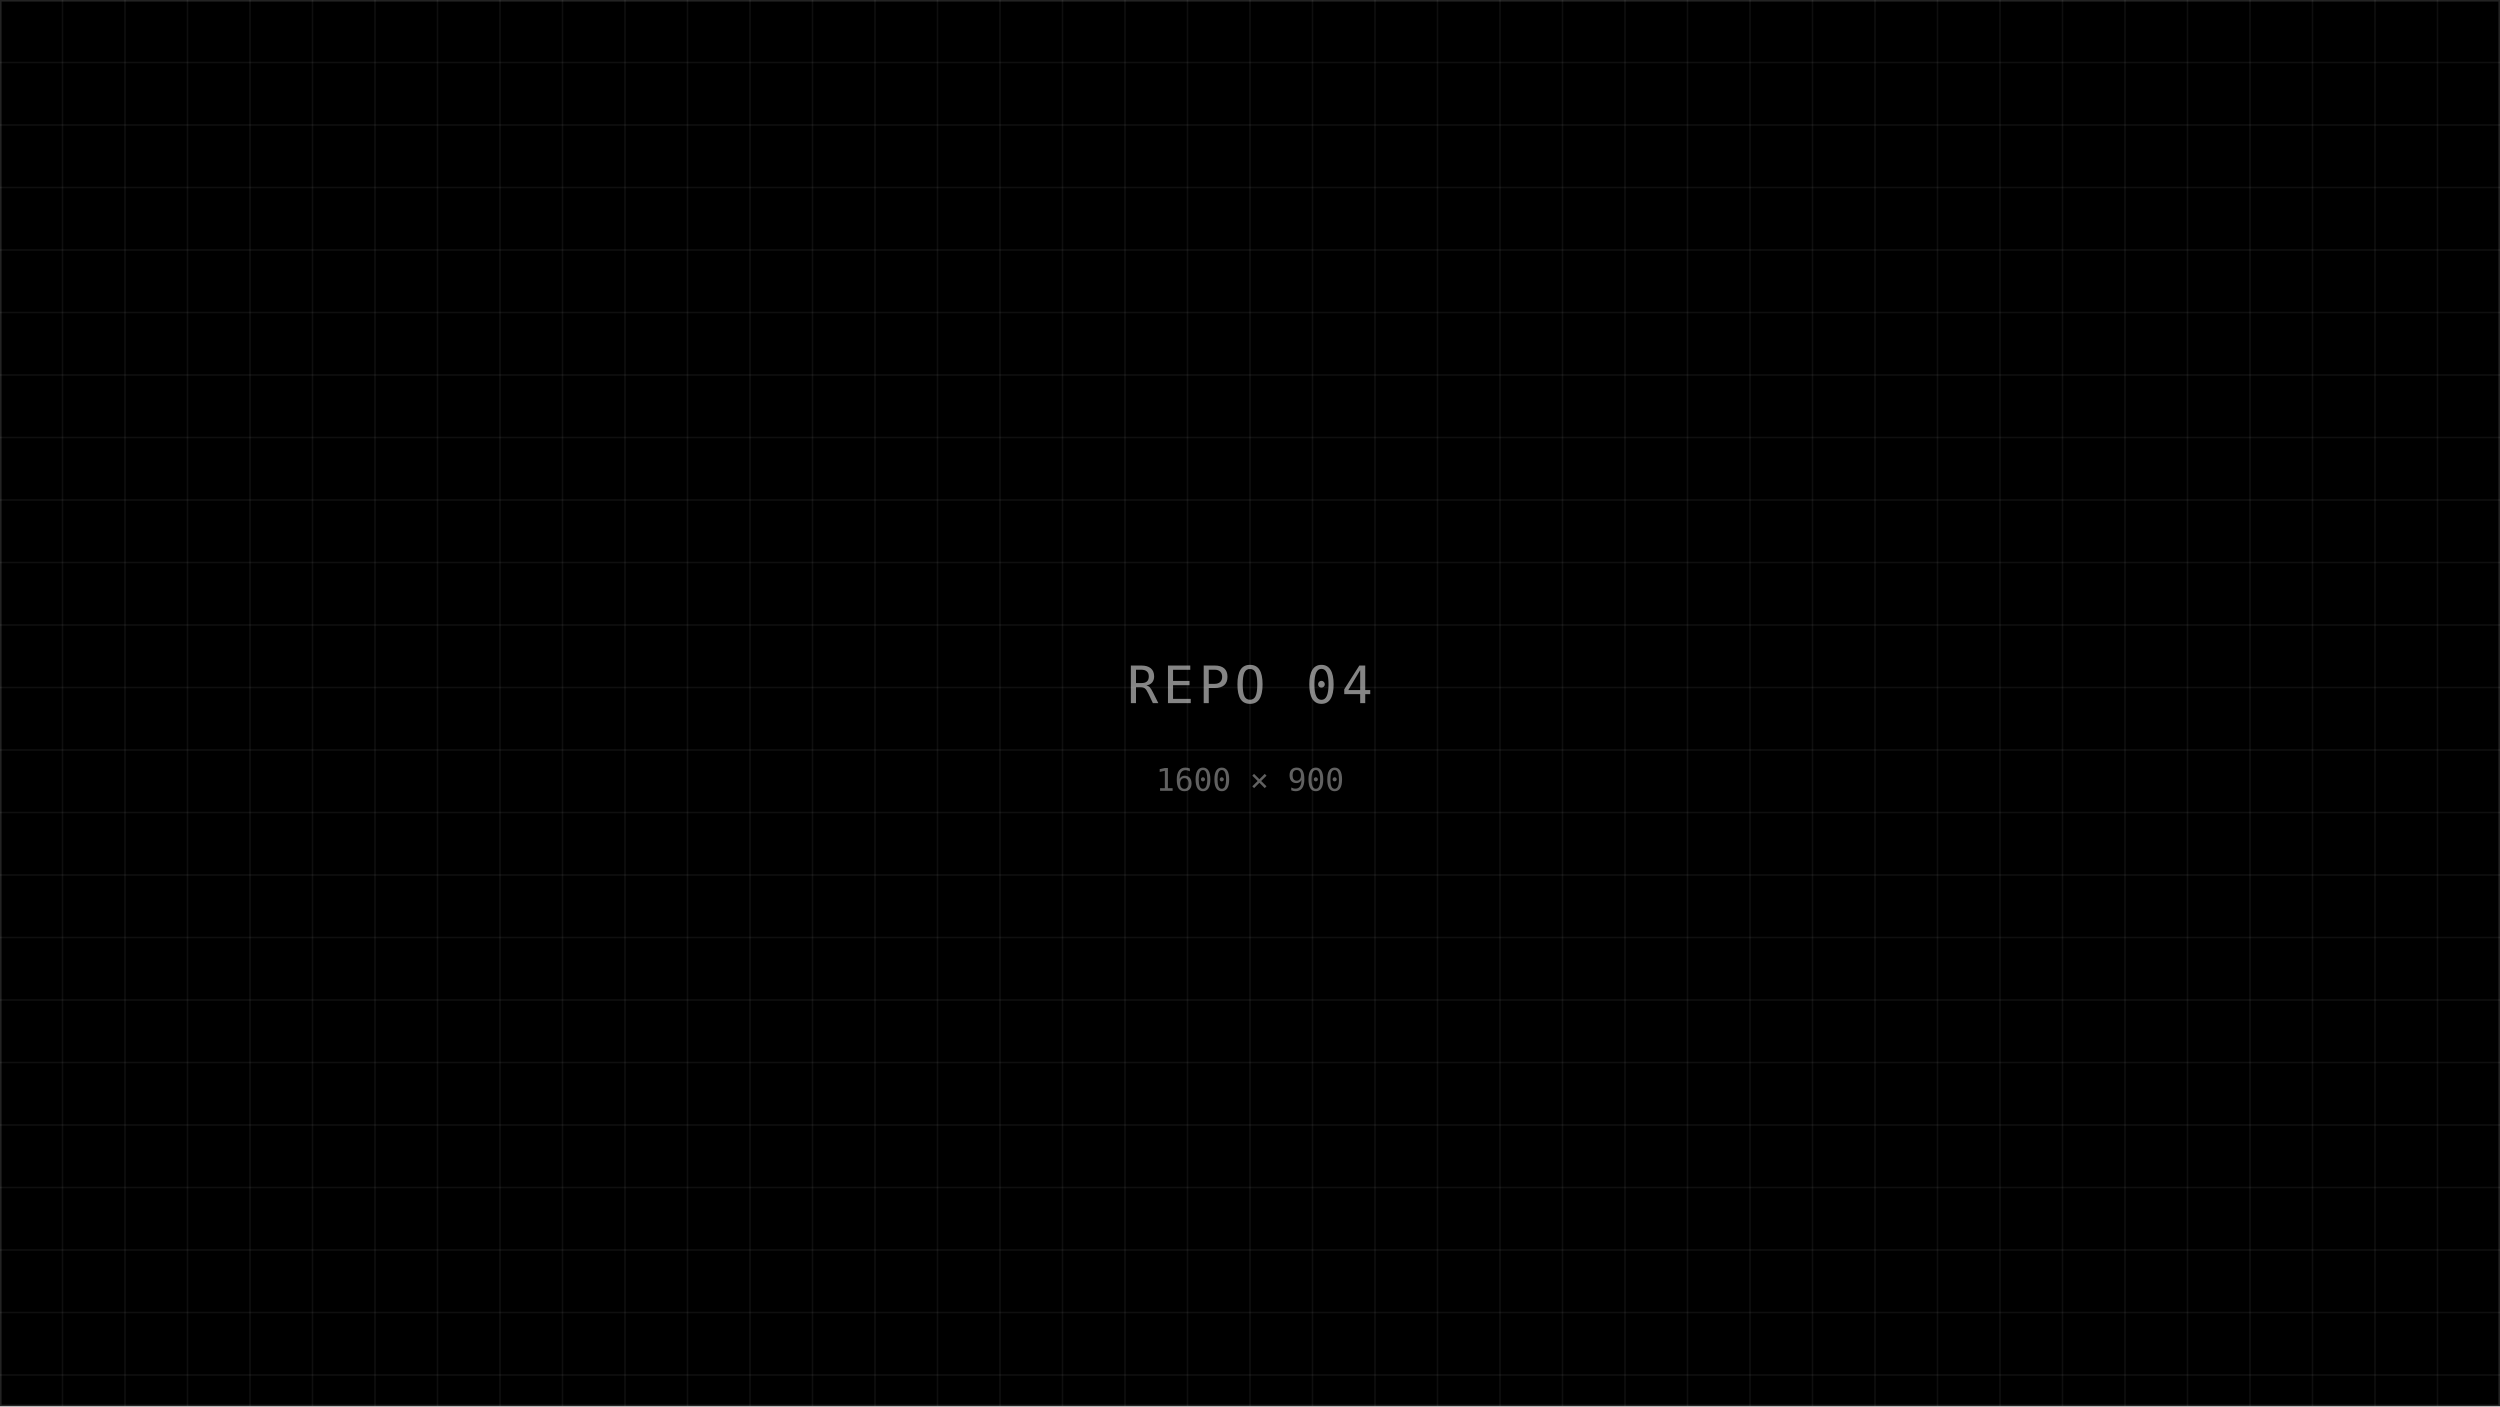
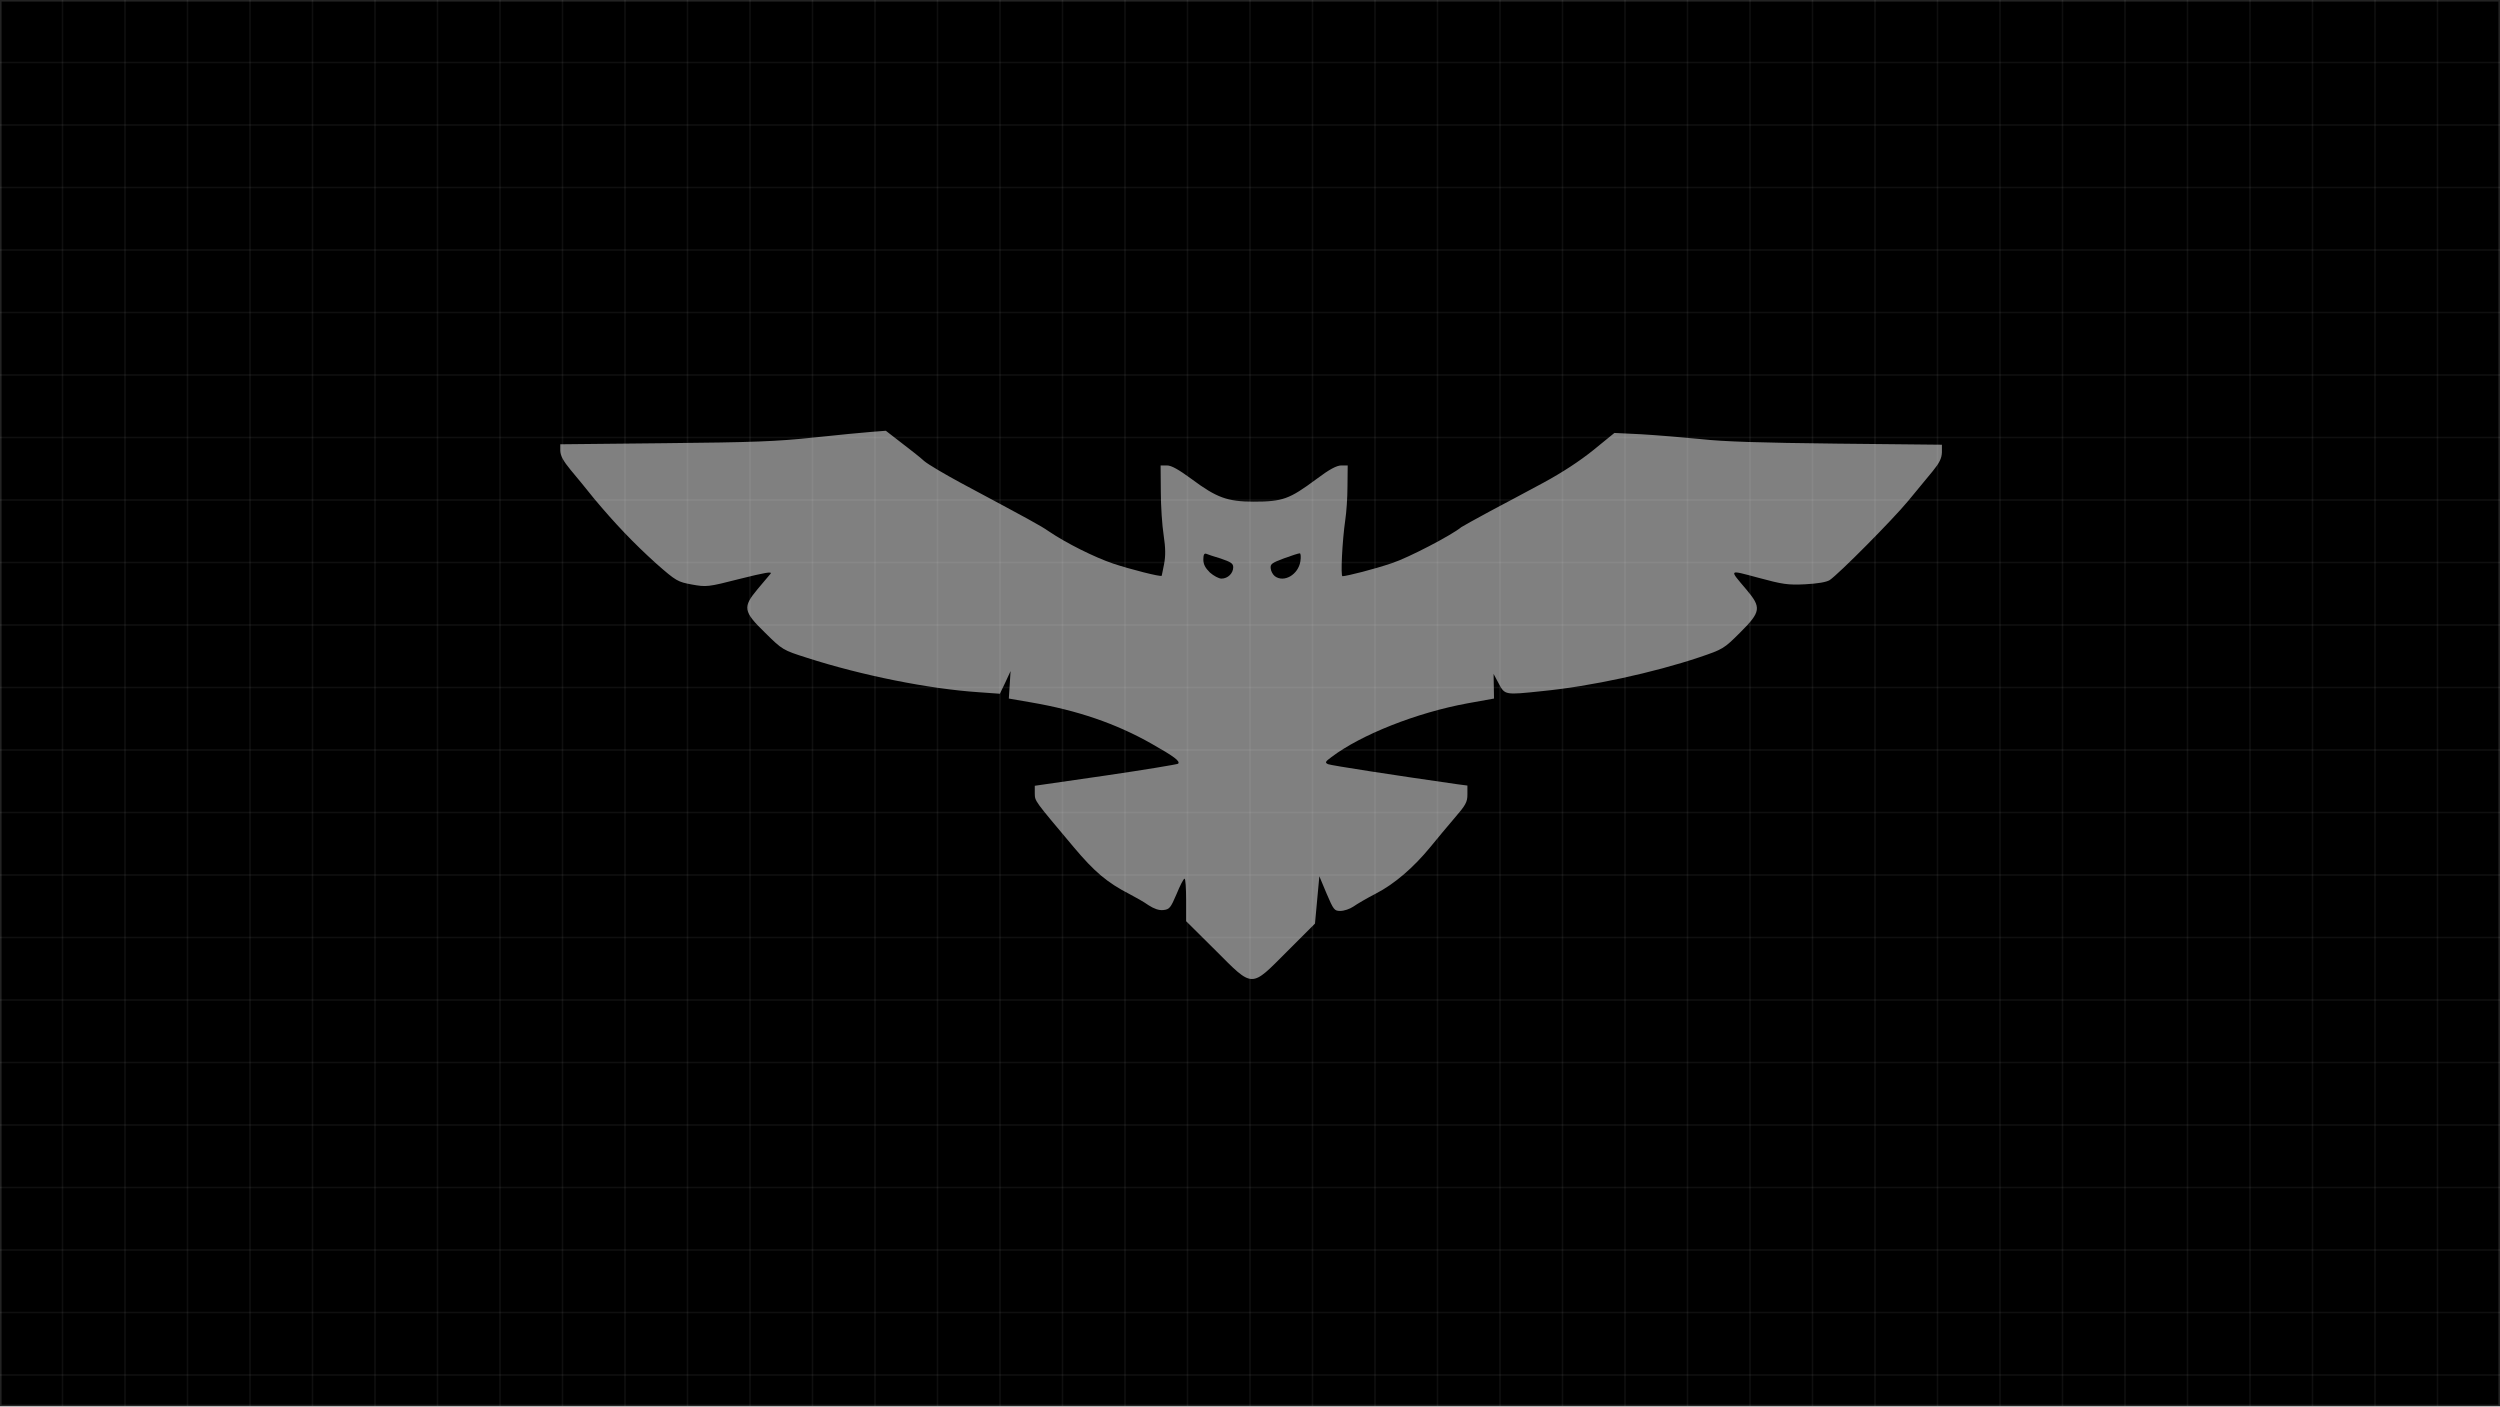
<svg xmlns="http://www.w3.org/2000/svg" width="1600" height="900" viewBox="0 0 1600 900">
  <rect width="1600" height="900" fill="#000" />
  <g stroke="rgba(255,255,255,0.06)" stroke-width="1">
    <line x1="40" y1="0" x2="40" y2="900" />
    <line x1="80" y1="0" x2="80" y2="900" />
    <line x1="120" y1="0" x2="120" y2="900" />
    <line x1="160" y1="0" x2="160" y2="900" />
    <line x1="200" y1="0" x2="200" y2="900" />
    <line x1="240" y1="0" x2="240" y2="900" />
    <line x1="280" y1="0" x2="280" y2="900" />
    <line x1="320" y1="0" x2="320" y2="900" />
    <line x1="360" y1="0" x2="360" y2="900" />
    <line x1="400" y1="0" x2="400" y2="900" />
    <line x1="440" y1="0" x2="440" y2="900" />
    <line x1="480" y1="0" x2="480" y2="900" />
    <line x1="520" y1="0" x2="520" y2="900" />
    <line x1="560" y1="0" x2="560" y2="900" />
    <line x1="600" y1="0" x2="600" y2="900" />
    <line x1="640" y1="0" x2="640" y2="900" />
    <line x1="680" y1="0" x2="680" y2="900" />
    <line x1="720" y1="0" x2="720" y2="900" />
    <line x1="760" y1="0" x2="760" y2="900" />
    <line x1="800" y1="0" x2="800" y2="900" />
    <line x1="840" y1="0" x2="840" y2="900" />
    <line x1="880" y1="0" x2="880" y2="900" />
    <line x1="920" y1="0" x2="920" y2="900" />
    <line x1="960" y1="0" x2="960" y2="900" />
    <line x1="1000" y1="0" x2="1000" y2="900" />
    <line x1="1040" y1="0" x2="1040" y2="900" />
    <line x1="1080" y1="0" x2="1080" y2="900" />
    <line x1="1120" y1="0" x2="1120" y2="900" />
    <line x1="1160" y1="0" x2="1160" y2="900" />
    <line x1="1200" y1="0" x2="1200" y2="900" />
    <line x1="1240" y1="0" x2="1240" y2="900" />
    <line x1="1280" y1="0" x2="1280" y2="900" />
    <line x1="1320" y1="0" x2="1320" y2="900" />
    <line x1="1360" y1="0" x2="1360" y2="900" />
    <line x1="1400" y1="0" x2="1400" y2="900" />
    <line x1="1440" y1="0" x2="1440" y2="900" />
    <line x1="1480" y1="0" x2="1480" y2="900" />
    <line x1="1520" y1="0" x2="1520" y2="900" />
    <line x1="1560" y1="0" x2="1560" y2="900" />
    <line x1="0" y1="40" x2="1600" y2="40" />
    <line x1="0" y1="80" x2="1600" y2="80" />
    <line x1="0" y1="120" x2="1600" y2="120" />
    <line x1="0" y1="160" x2="1600" y2="160" />
    <line x1="0" y1="200" x2="1600" y2="200" />
    <line x1="0" y1="240" x2="1600" y2="240" />
    <line x1="0" y1="280" x2="1600" y2="280" />
    <line x1="0" y1="320" x2="1600" y2="320" />
    <line x1="0" y1="360" x2="1600" y2="360" />
    <line x1="0" y1="400" x2="1600" y2="400" />
    <line x1="0" y1="440" x2="1600" y2="440" />
    <line x1="0" y1="480" x2="1600" y2="480" />
    <line x1="0" y1="520" x2="1600" y2="520" />
    <line x1="0" y1="560" x2="1600" y2="560" />
    <line x1="0" y1="600" x2="1600" y2="600" />
    <line x1="0" y1="640" x2="1600" y2="640" />
    <line x1="0" y1="680" x2="1600" y2="680" />
    <line x1="0" y1="720" x2="1600" y2="720" />
    <line x1="0" y1="760" x2="1600" y2="760" />
    <line x1="0" y1="800" x2="1600" y2="800" />
    <line x1="0" y1="840" x2="1600" y2="840" />
    <line x1="0" y1="880" x2="1600" y2="880" />
  </g>
  <rect x="0.5" y="0.5" width="1599" height="899" fill="none" stroke="rgba(255,255,255,0.14)" />
-   <text x="800.0" y="450.0" fill="rgba(255,255,255,0.52)" font-family="monospace" font-size="33" letter-spacing="3" text-anchor="middle">REPO 04</text>
-   <text x="800.0" y="506.1" fill="rgba(255,255,255,0.38)" font-family="monospace" font-size="20" text-anchor="middle">1600 × 900</text>
+   <g opacity="0.5" transform="translate(103.6 -215.7) scale(1.3956)">
+     <path fill="#ffffff" d="M483 590.2 l-13.3 -13.2 0 -9.8 c0 -5.3 -0.3 -9.7 -0.7 -9.7 -0.5 0 -2.1 3.2 -3.7 7.1 -2.7 6.3 -3.2 7 -6.1 7.3 -2 0.2 -4.2 -0.6 -6.7 -2.2 -2.1 -1.5 -6 -3.7 -8.7 -5.1 -10.3 -5.3 -16.1 -10.2 -25.6 -21.5 -18.3 -21.8 -17.8 -21 -17.9 -24.7 l0 -3.5 32.5 -4.7 c17.8 -2.6 32.7 -5.1 33.2 -5.4 1.2 -1.1 -1.9 -3.4 -12 -9.1 -16.5 -9.4 -34.3 -15.4 -55.2 -19 l-10.4 -1.8 0.4 -6.3 0.4 -6.3 -2.4 5.2 -2.5 5.2 -9.7 -0.7 c-22.7 -1.5 -53.7 -7.7 -78.8 -15.8 -11 -3.5 -11.2 -3.6 -19.1 -11.4 -10.2 -9.9 -10.4 -11.8 -3.5 -20.1 2.5 -3 5.2 -6.2 5.9 -7 1 -1.2 -2.4 -0.6 -14 2.3 -14.8 3.8 -15.4 3.8 -22.1 2.6 -6.4 -1.2 -7.1 -1.5 -16.3 -9.6 -10.4 -9.4 -18.8 -18.2 -28.5 -29.8 -3.4 -4.3 -8.3 -10.2 -10.8 -13.2 -3.3 -4 -4.6 -6.4 -4.7 -8.7 l0 -3 48 -0.5 c40.7 -0.4 51.3 -0.8 68.2 -2.6 11 -1.2 22.9 -2.3 26.6 -2.6 l6.5 -0.5 7.1 5.5 c3.9 3 8.7 6.7 10.5 8.4 1.9 1.6 9.4 6 16.6 9.9 32.3 17.3 36.6 19.6 40.5 22.3 8.1 5.5 21 11.9 29.5 14.8 7.8 2.6 21.9 6.2 22.3 5.6 0 -0.2 0.6 -2.5 1.1 -5.4 0.7 -3.6 0.7 -7.3 -0.2 -13.2 -0.7 -4.4 -1.3 -13.5 -1.3 -20 l-0.1 -12 2.9 0 c2.1 0 5.4 1.9 11.4 6.3 11.4 8.5 16.4 10.3 28.3 10.3 13.4 0 16.4 -1.1 28.8 -10.3 6.1 -4.6 9.4 -6.3 11.5 -6.3 l2.9 0 -0.1 9.6 c0 5.2 -0.5 12.1 -1 15.3 -1.4 9.7 -2.2 25.9 -1.3 25.9 2.2 -0.1 14.5 -3.2 22.7 -6 7.4 -2.4 27.5 -12.9 31.8 -16.5 0.6 -0.4 6.3 -3.6 12.8 -7.1 6.4 -3.4 17.7 -9.4 24.9 -13.3 8.5 -4.6 16.6 -9.9 22.8 -14.9 l9.7 -7.9 12.3 0.6 c6.8 0.4 19 1.4 27.1 2.2 10.7 1.2 27.5 1.7 62.8 2.1 l48 0.5 0 3.5 c-0.1 2.7 -1.1 4.8 -4.2 8.6 -2.2 2.7 -7.3 8.9 -11.3 13.7 -7.2 8.7 -31.8 33.5 -36 36.3 -1.5 0.9 -5.4 1.6 -11.2 1.9 -8 0.4 -10.4 0 -21.5 -3 -13.9 -3.7 -13.5 -4.1 -5.4 5.5 6.9 8.2 6.6 10.1 -2.9 19.6 -7.5 7.5 -7.9 7.7 -18.8 11.4 -20.9 7 -49.6 13.3 -72.1 15.5 -17 1.8 -17 1.8 -19.8 -3.4 l-2.4 -4.5 0.1 5.6 0.1 5.7 -12.2 2.2 c-23.4 4.3 -48.8 14.4 -62.3 24.6 -3 2.2 -3.1 2.6 -1.6 3.3 1.5 0.6 30.6 5.1 59.3 9.2 l4.6 0.6 0 4.1 c0 3.5 -0.8 4.9 -5.9 10.8 -3.2 3.8 -8.3 9.8 -11.1 13.3 -7.7 9.4 -16.4 16.9 -24.9 21.3 -4.1 2.1 -8.7 4.8 -10.4 6 -1.6 1.1 -4.3 2 -6 2 -2.7 0 -3.1 -0.5 -6.3 -8 l-3.3 -7.9 -1 10.8 -1 10.9 -12.7 12.7 c-17 17 -15.4 17.1 -33.1 -0.6z" />
+     <path fill="#000000" d="M480.6 417.1 c-2.1 -2.1 -3 -3.7 -3 -6 0 -2.1 0.4 -2.9 1.3 -2.6 0.6 0.3 3.7 1.3 6.7 2.2 4.6 1.6 5.7 2.2 5.7 4 0 2.7 -2.4 5.2 -5.4 5.2 -1.2 0 -3.6 -1.3 -5.3 -2.8z" />
+     <path fill="#000000" d="M510.4 418.8 c-0.9 -0.7 -1.8 -2.3 -1.9 -3.5 -0.3 -2.1 0.5 -2.6 6.1 -4.7 3.5 -1.3 6.7 -2.3 7.2 -2.3 0.5 0 0.6 1.7 0.3 3.7 -1 6.1 -7.5 9.9 -11.7 6.8z" />
+   </g>
</svg>
